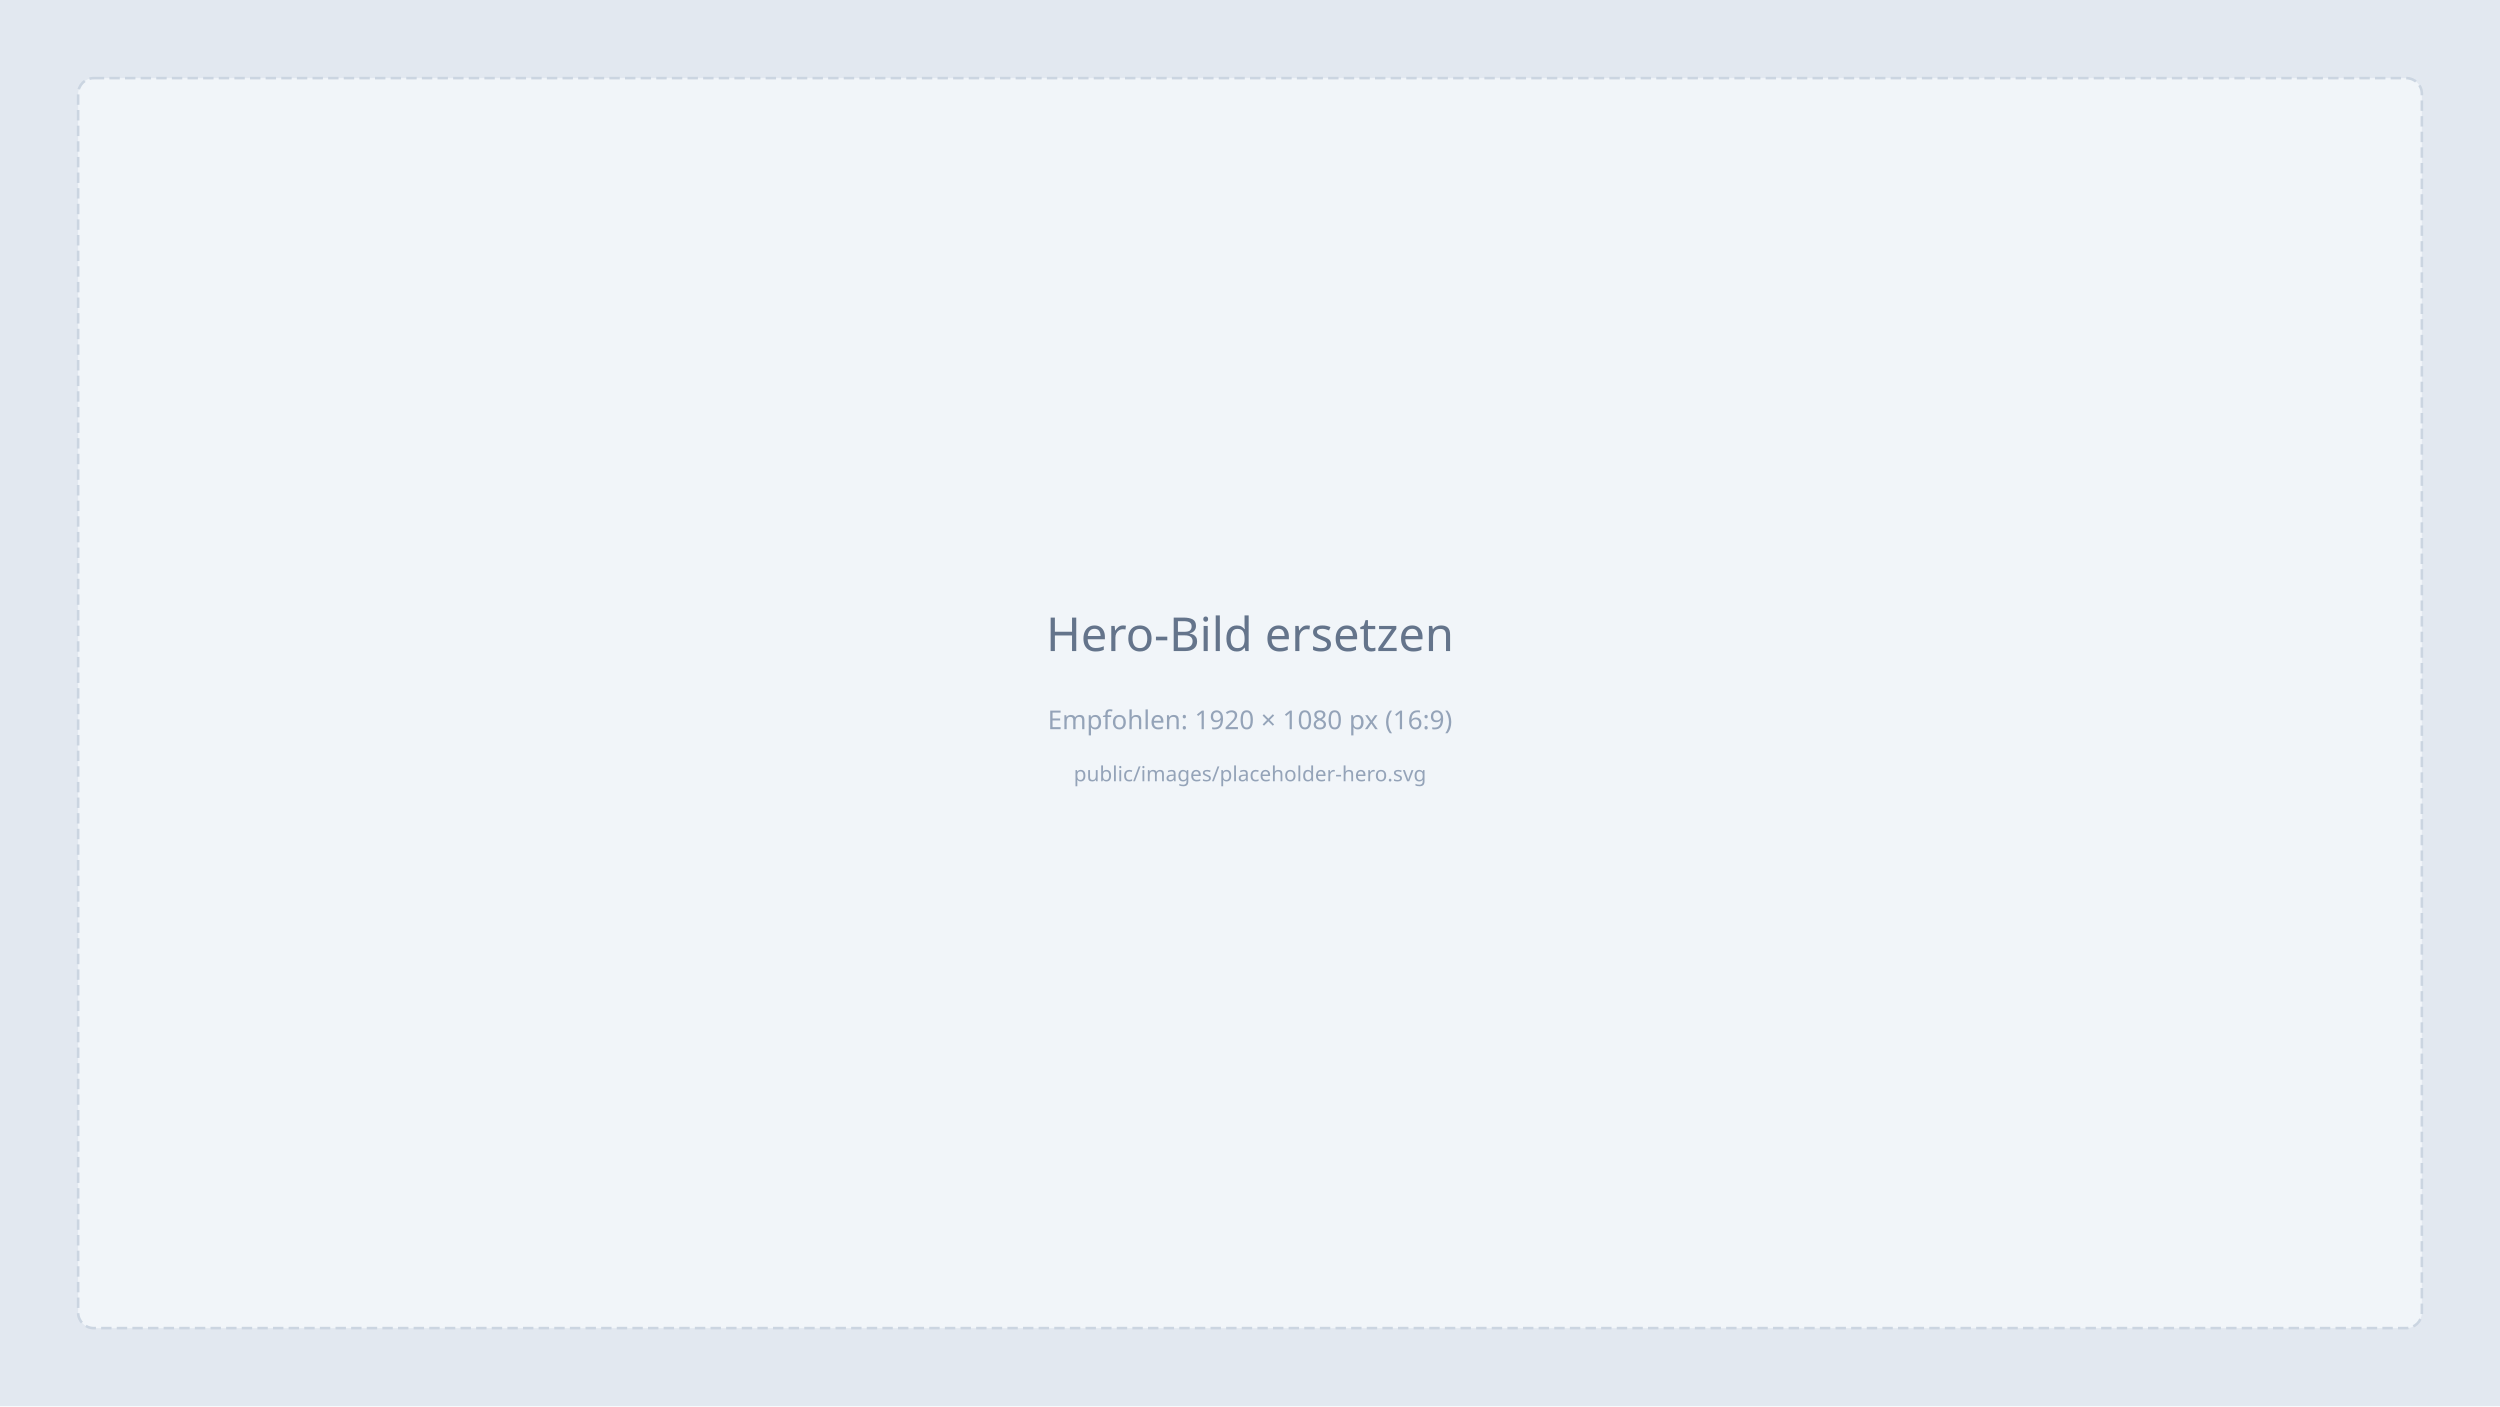
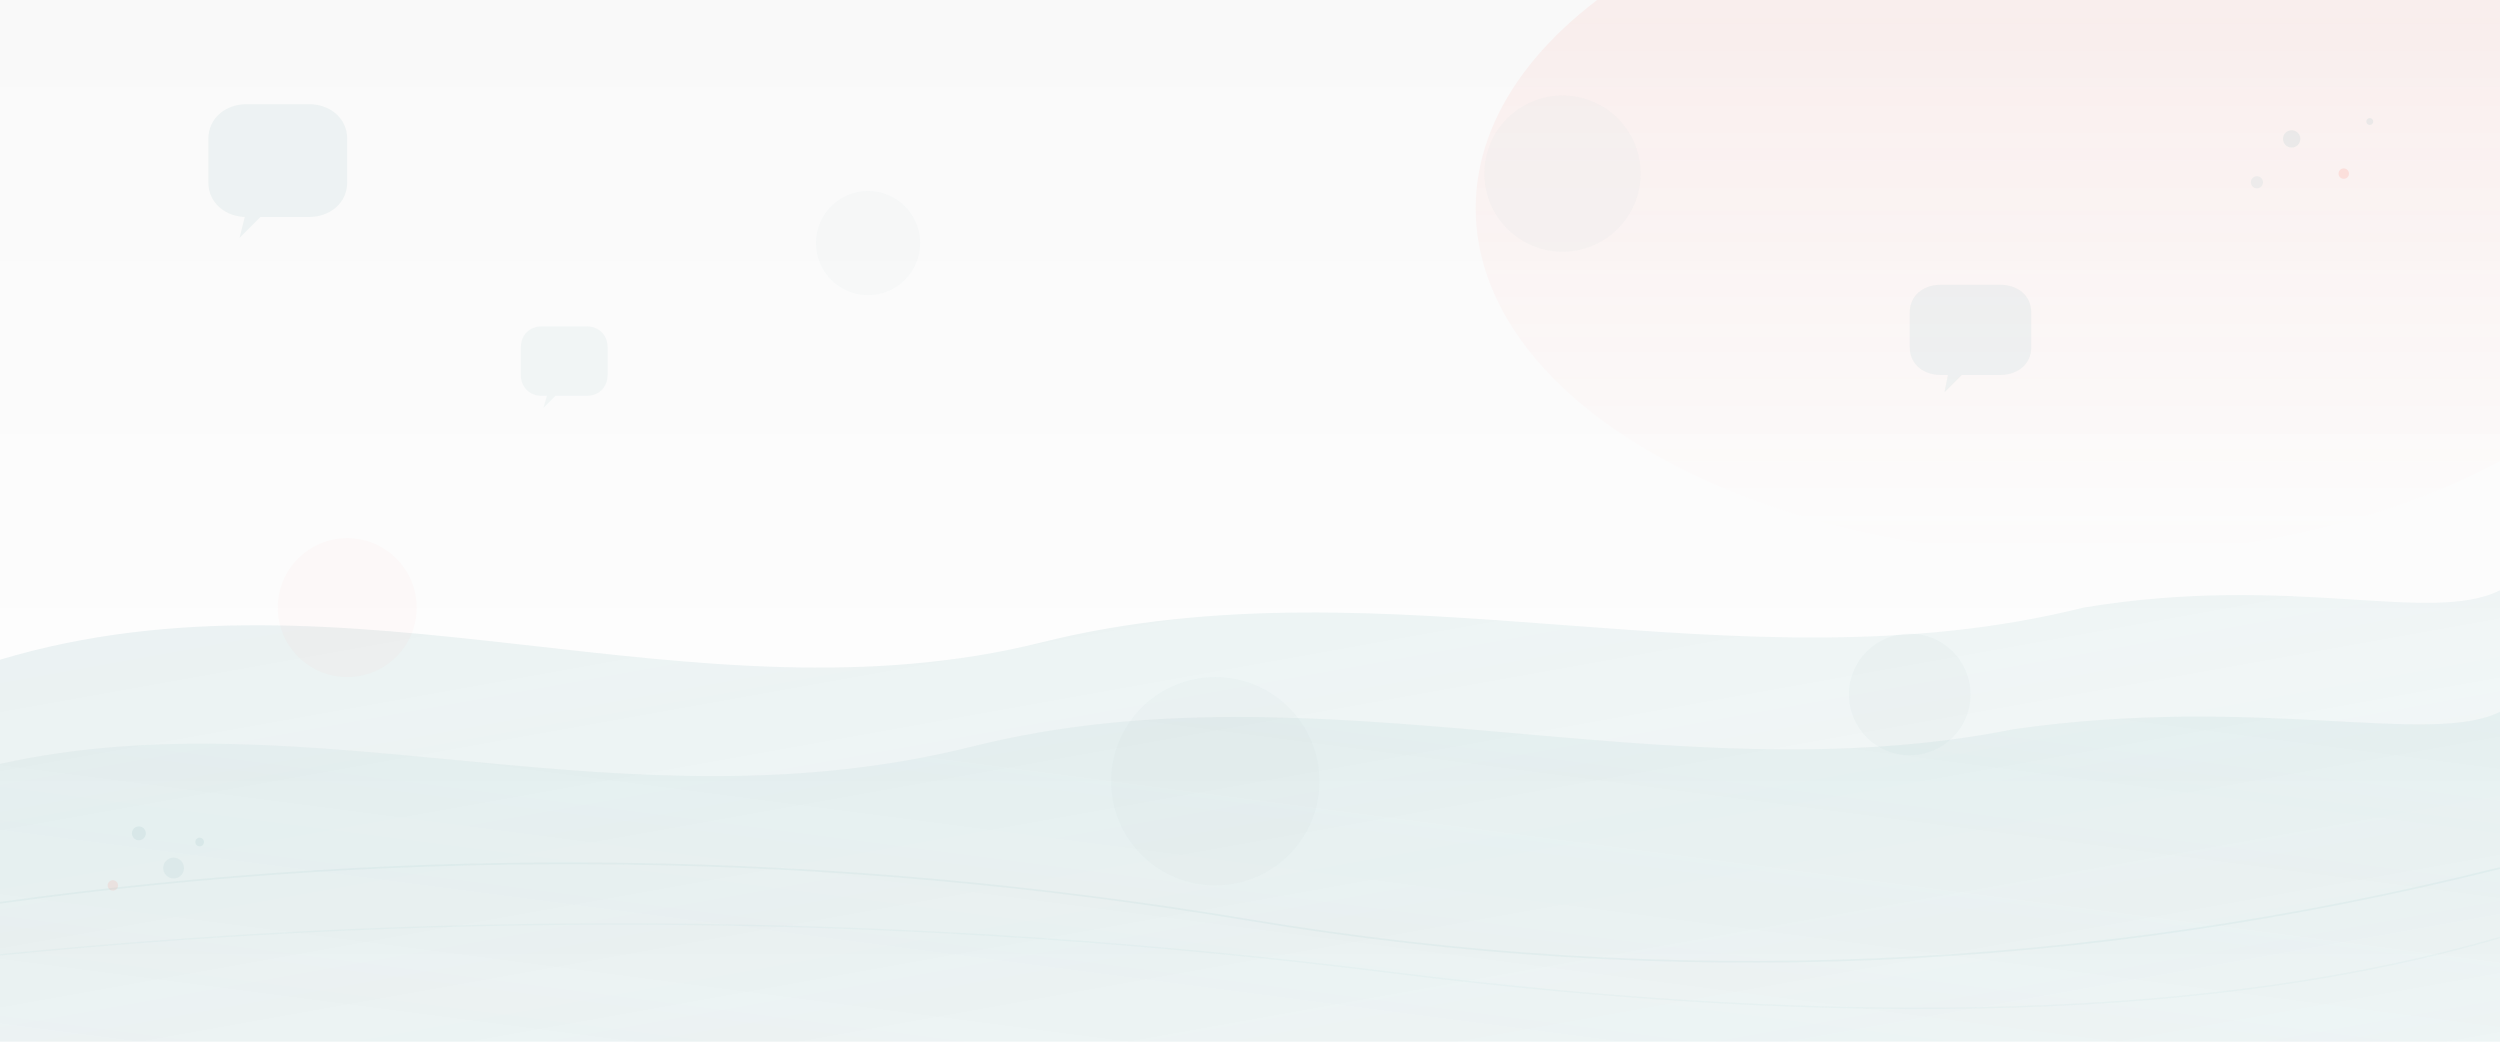
- <svg xmlns="http://www.w3.org/2000/svg" width="1920" height="1080" viewBox="0 0 1920 1080">
-   <rect width="1920" height="1080" fill="#e2e8f0" />
-   <rect x="60" y="60" width="1800" height="960" rx="12" fill="#f1f5f9" stroke="#cbd5e1" stroke-width="2" stroke-dasharray="8 4" />
-   <text x="960" y="500" text-anchor="middle" font-family="system-ui, sans-serif" font-size="36" fill="#64748b">Hero-Bild ersetzen</text>
-   <text x="960" y="560" text-anchor="middle" font-family="system-ui, sans-serif" font-size="20" fill="#94a3b8">Empfohlen: 1920 × 1080 px (16:9)</text>
-   <text x="960" y="600" text-anchor="middle" font-family="system-ui, sans-serif" font-size="16" fill="#94a3b8">public/images/placeholder-hero.svg</text>
+ <svg xmlns="http://www.w3.org/2000/svg" viewBox="0 0 1440 600">
+   <defs>
+     <linearGradient id="bg" x1="0" y1="0" x2="0" y2="1">
+       <stop offset="0%" stop-color="#F9F9F9" />
+       <stop offset="100%" stop-color="#FFFFFF" />
+     </linearGradient>
+     <linearGradient id="tealWave" x1="0" y1="0" x2="1" y2="1">
+       <stop offset="0%" stop-color="#5C9EA0" stop-opacity="0.12" />
+       <stop offset="100%" stop-color="#7DB8BA" stop-opacity="0.06" />
+     </linearGradient>
+     <linearGradient id="tealWave2" x1="1" y1="0" x2="0" y2="1">
+       <stop offset="0%" stop-color="#5C9EA0" stop-opacity="0.08" />
+       <stop offset="100%" stop-color="#4A8385" stop-opacity="0.04" />
+     </linearGradient>
+     <linearGradient id="coralGlow" x1="0.5" y1="0" x2="0.5" y2="1">
+       <stop offset="0%" stop-color="#FF6F61" stop-opacity="0.1" />
+       <stop offset="100%" stop-color="#FF6F61" stop-opacity="0" />
+     </linearGradient>
+   </defs>
+   <rect width="1440" height="600" fill="url(#bg)" />
+   <path d="M0 380 C200 320, 400 420, 600 370 C800 320, 1000 400, 1200 350 C1320 330, 1400 360, 1440 340 L1440 600 L0 600 Z" fill="url(#tealWave)" />
+   <path d="M0 440 C180 400, 360 480, 560 430 C760 380, 960 460, 1160 420 C1300 400, 1400 430, 1440 410 L1440 600 L0 600 Z" fill="url(#tealWave2)" />
+   <ellipse cx="1200" cy="120" rx="350" ry="200" fill="url(#coralGlow)" />
+   <g opacity="0.08" fill="#5C9EA0">
+     <path d="M120 80 C120 68, 130 60, 142 60 L178 60 C190 60, 200 68, 200 80 L200 105 C200 117, 190 125, 178 125 L150 125 L138 137 L141 125 L142 125 C130 125, 120 117, 120 105 Z" />
+     <path d="M1100 180 C1100 170, 1108 164, 1118 164 L1152 164 C1162 164, 1170 170, 1170 180 L1170 200 C1170 210, 1162 216, 1152 216 L1130 216 L1120 226 L1122 216 L1118 216 C1108 216, 1100 210, 1100 200 Z" />
+   </g>
+   <g opacity="0.06" fill="#5C9EA0">
+     <path d="M300 200 C300 193, 305 188, 312 188 L338 188 C345 188, 350 193, 350 200 L350 216 C350 223, 345 228, 338 228 L320 228 L313 235 L315 228 L312 228 C305 228, 300 223, 300 216 Z" />
+   </g>
+   <circle cx="80" cy="480" r="4" fill="#5C9EA0" opacity="0.1" />
+   <circle cx="100" cy="500" r="6" fill="#5C9EA0" opacity="0.08" />
+   <circle cx="65" cy="510" r="3" fill="#FF6F61" opacity="0.12" />
+   <circle cx="115" cy="485" r="2.5" fill="#5C9EA0" opacity="0.1" />
+   <circle cx="1320" cy="80" r="5" fill="#5C9EA0" opacity="0.1" />
+   <circle cx="1350" cy="100" r="3" fill="#FF6F61" opacity="0.15" />
+   <circle cx="1300" cy="105" r="3.5" fill="#5C9EA0" opacity="0.08" />
+   <circle cx="1365" cy="70" r="2" fill="#5C9EA0" opacity="0.1" />
+   <path d="M0 520 Q360 470, 720 530 T1440 500" fill="none" stroke="#5C9EA0" stroke-width="1" stroke-opacity="0.07" />
+   <path d="M0 550 Q400 510, 800 560 T1440 540" fill="none" stroke="#7DB8BA" stroke-width="0.8" stroke-opacity="0.06" />
+   <circle cx="500" cy="140" r="30" fill="#5C9EA0" opacity="0.03" />
+   <circle cx="900" cy="100" r="45" fill="#7DB8BA" opacity="0.04" />
+   <circle cx="700" cy="450" r="60" fill="#5C9EA0" opacity="0.03" />
+   <circle cx="200" cy="350" r="40" fill="#FF6F61" opacity="0.03" />
+   <circle cx="1100" cy="400" r="35" fill="#5C9EA0" opacity="0.04" />
</svg>
